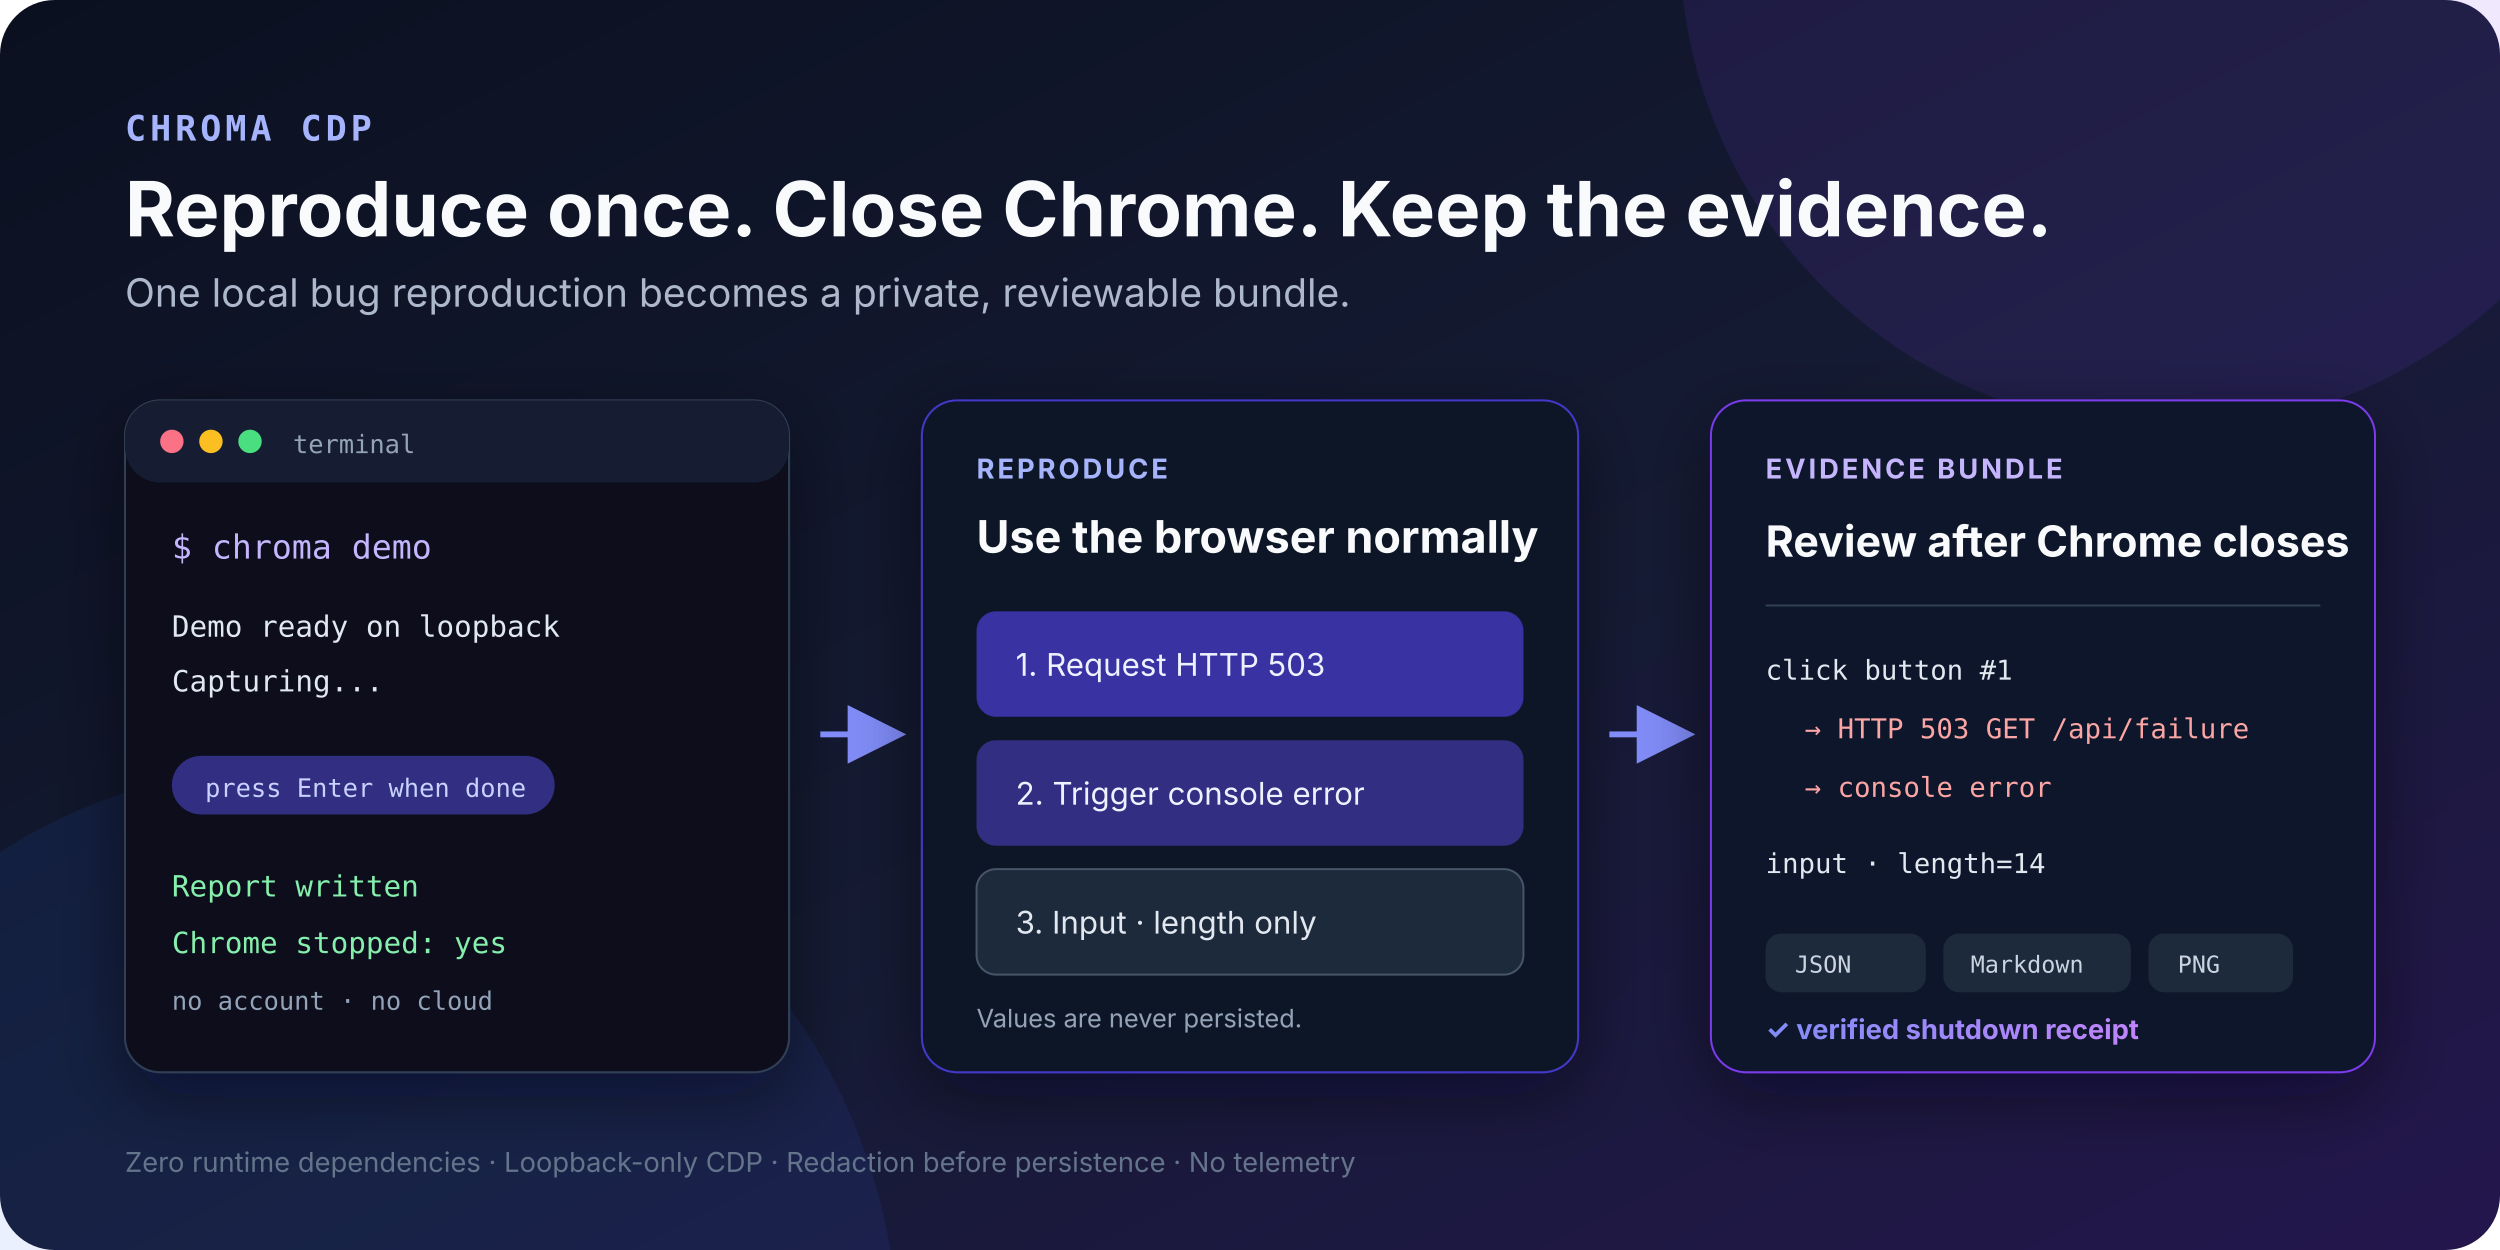
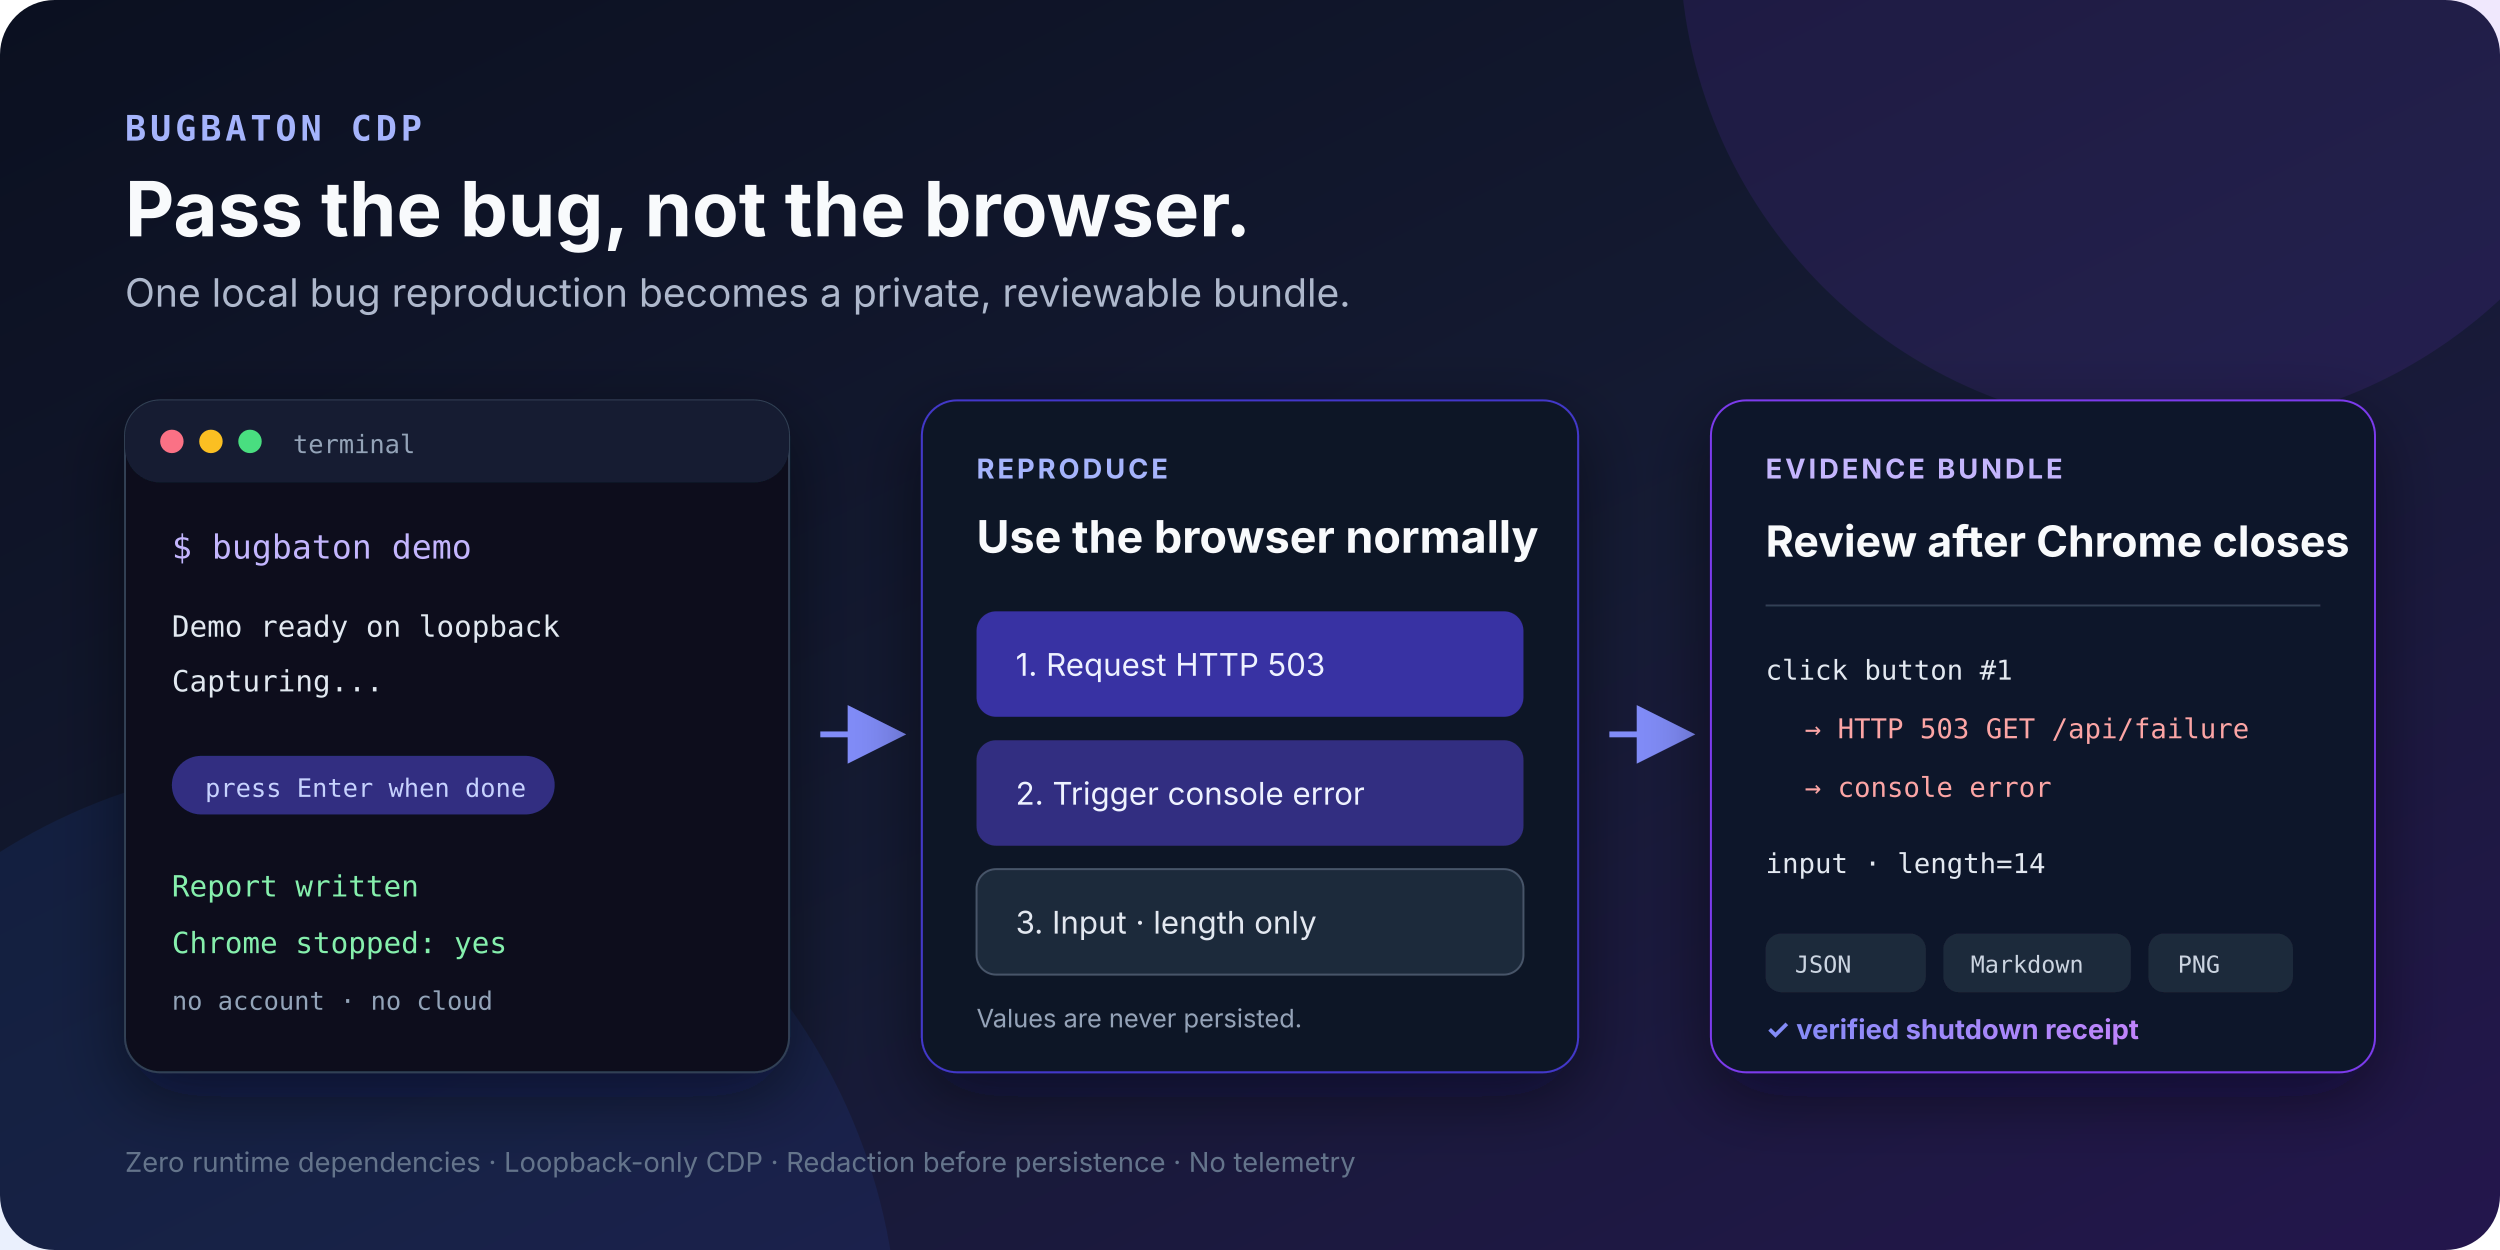
<svg xmlns="http://www.w3.org/2000/svg" width="1280" height="640" viewBox="0 0 1280 640" role="img" aria-labelledby="title description">
  <defs>
    <linearGradient id="background" x1="0" y1="0" x2="1" y2="1">
      <stop offset="0" stop-color="#0b1020" />
      <stop offset="0.55" stop-color="#151b34" />
      <stop offset="1" stop-color="#24164d" />
    </linearGradient>
    <linearGradient id="accent" x1="0" y1="0" x2="1" y2="0">
      <stop offset="0" stop-color="#818cf8" />
      <stop offset="1" stop-color="#c084fc" />
    </linearGradient>
    <filter id="shadow" x="-20%" y="-20%" width="140%" height="160%">
      <feDropShadow dx="0" dy="12" stdDeviation="18" flood-color="#020617" flood-opacity="0.48" />
    </filter>
    <marker id="arrow" markerWidth="10" markerHeight="10" refX="8" refY="5" orient="auto">
      <path d="M0 0L10 5L0 10Z" fill="#818cf8" />
    </marker>
  </defs>
  <rect width="1280" height="640" rx="28" fill="url(#background)" />
  <circle cx="1110" cy="-30" r="250" fill="#7c3aed" opacity="0.12" />
  <circle cx="160" cy="690" r="300" fill="#2563eb" opacity="0.1" />
-   <text x="64" y="72" fill="#a5b4fc" font-family="ui-monospace, SFMono-Regular, Menlo, monospace" font-size="18" font-weight="700" letter-spacing="2">CHROMA CDP</text>
-   <text x="64" y="121" fill="#f8fafc" font-family="Inter, ui-sans-serif, system-ui, sans-serif" font-size="39" font-weight="750">Reproduce once. Close Chrome. Keep the evidence.</text>
+   <text x="64" y="72" fill="#a5b4fc" font-family="ui-monospace, SFMono-Regular, Menlo, monospace" font-size="18" font-weight="700" letter-spacing="2">BUGBATON CDP</text>
+   <text x="64" y="121" fill="#f8fafc" font-family="Inter, ui-sans-serif, system-ui, sans-serif" font-size="39" font-weight="750">Pass the bug, not the browser.</text>
  <text x="64" y="157" fill="#aeb8cc" font-family="Inter, ui-sans-serif, system-ui, sans-serif" font-size="20">One local bug reproduction becomes a private, reviewable bundle.</text>
  <g filter="url(#shadow)">
    <rect x="64" y="205" width="340" height="344" rx="18" fill="#0a0f1e" stroke="#334155" />
    <rect x="64" y="205" width="340" height="42" rx="18" fill="#151d31" />
    <circle cx="88" cy="226" r="6" fill="#fb7185" />
    <circle cx="108" cy="226" r="6" fill="#fbbf24" />
    <circle cx="128" cy="226" r="6" fill="#4ade80" />
    <text x="150" y="232" fill="#94a3b8" font-family="ui-monospace, SFMono-Regular, Menlo, monospace" font-size="13">terminal</text>
-     <text x="88" y="286" fill="#c4b5fd" font-family="ui-monospace, SFMono-Regular, Menlo, monospace" font-size="17">$ chroma demo</text>
+     <text x="88" y="286" fill="#c4b5fd" font-family="ui-monospace, SFMono-Regular, Menlo, monospace" font-size="17">$ bugbaton demo</text>
    <text x="88" y="326" fill="#e2e8f0" font-family="ui-monospace, SFMono-Regular, Menlo, monospace" font-size="15">Demo ready on loopback</text>
    <text x="88" y="354" fill="#e2e8f0" font-family="ui-monospace, SFMono-Regular, Menlo, monospace" font-size="15">Capturing...</text>
    <rect x="88" y="387" width="196" height="30" rx="15" fill="#312e81" />
    <text x="105" y="408" fill="#c7d2fe" font-family="ui-monospace, SFMono-Regular, Menlo, monospace" font-size="13">press Enter when done</text>
    <text x="88" y="459" fill="#86efac" font-family="ui-monospace, SFMono-Regular, Menlo, monospace" font-size="15">Report written</text>
    <text x="88" y="488" fill="#86efac" font-family="ui-monospace, SFMono-Regular, Menlo, monospace" font-size="15">Chrome stopped: yes</text>
    <text x="88" y="517" fill="#94a3b8" font-family="ui-monospace, SFMono-Regular, Menlo, monospace" font-size="13">no account · no cloud</text>
  </g>
  <path d="M420 376H458" stroke="#818cf8" stroke-width="3" marker-end="url(#arrow)" />
  <g filter="url(#shadow)">
    <rect x="472" y="205" width="336" height="344" rx="18" fill="#111827" stroke="#4338ca" />
    <text x="500" y="245" fill="#a5b4fc" font-family="Inter, ui-sans-serif, system-ui, sans-serif" font-size="14" font-weight="700" letter-spacing="1.5">REPRODUCE</text>
    <text x="500" y="283" fill="#f8fafc" font-family="Inter, ui-sans-serif, system-ui, sans-serif" font-size="23" font-weight="700">Use the browser normally</text>
    <rect x="500" y="313" width="280" height="54" rx="10" fill="#3730a3" />
    <text x="520" y="346" fill="#eef2ff" font-family="Inter, ui-sans-serif, system-ui, sans-serif" font-size="16">1. Request HTTP 503</text>
    <rect x="500" y="379" width="280" height="54" rx="10" fill="#312e81" />
    <text x="520" y="412" fill="#eef2ff" font-family="Inter, ui-sans-serif, system-ui, sans-serif" font-size="16">2. Trigger console error</text>
    <rect x="500" y="445" width="280" height="54" rx="10" fill="#1e293b" stroke="#475569" />
    <text x="520" y="478" fill="#e2e8f0" font-family="Inter, ui-sans-serif, system-ui, sans-serif" font-size="16">3. Input · length only</text>
    <text x="500" y="526" fill="#94a3b8" font-family="Inter, ui-sans-serif, system-ui, sans-serif" font-size="13">Values are never persisted.</text>
  </g>
  <path d="M824 376H862" stroke="#818cf8" stroke-width="3" marker-end="url(#arrow)" />
  <g filter="url(#shadow)">
    <rect x="876" y="205" width="340" height="344" rx="18" fill="#0f172a" stroke="#7c3aed" />
    <text x="904" y="245" fill="#c4b5fd" font-family="Inter, ui-sans-serif, system-ui, sans-serif" font-size="14" font-weight="700" letter-spacing="1.5">EVIDENCE BUNDLE</text>
    <text x="904" y="285" fill="#f8fafc" font-family="Inter, ui-sans-serif, system-ui, sans-serif" font-size="22" font-weight="700">Review after Chrome closes</text>
    <line x1="904" y1="310" x2="1188" y2="310" stroke="#334155" />
    <text x="904" y="348" fill="#e2e8f0" font-family="ui-monospace, SFMono-Regular, Menlo, monospace" font-size="14">click button #1</text>
    <text x="924" y="378" fill="#fca5a5" font-family="ui-monospace, SFMono-Regular, Menlo, monospace" font-size="14">→ HTTP 503 GET /api/failure</text>
    <text x="924" y="408" fill="#fca5a5" font-family="ui-monospace, SFMono-Regular, Menlo, monospace" font-size="14">→ console error</text>
    <text x="904" y="447" fill="#e2e8f0" font-family="ui-monospace, SFMono-Regular, Menlo, monospace" font-size="14">input · length=14</text>
    <g transform="translate(904 478)">
      <rect width="82" height="30" rx="8" fill="#1e293b" />
      <text x="15" y="20" fill="#cbd5e1" font-family="ui-monospace, SFMono-Regular, Menlo, monospace" font-size="12">JSON</text>
      <rect x="91" width="96" height="30" rx="8" fill="#1e293b" />
      <text x="105" y="20" fill="#cbd5e1" font-family="ui-monospace, SFMono-Regular, Menlo, monospace" font-size="12">Markdown</text>
      <rect x="196" width="74" height="30" rx="8" fill="#1e293b" />
      <text x="211" y="20" fill="#cbd5e1" font-family="ui-monospace, SFMono-Regular, Menlo, monospace" font-size="12">PNG</text>
    </g>
    <text x="904" y="532" fill="url(#accent)" font-family="Inter, ui-sans-serif, system-ui, sans-serif" font-size="14" font-weight="700">✓ verified shutdown receipt</text>
  </g>
  <text x="64" y="600" fill="#64748b" font-family="Inter, ui-sans-serif, system-ui, sans-serif" font-size="14">Zero runtime dependencies · Loopback-only CDP · Redaction before persistence · No telemetry</text>
</svg>
